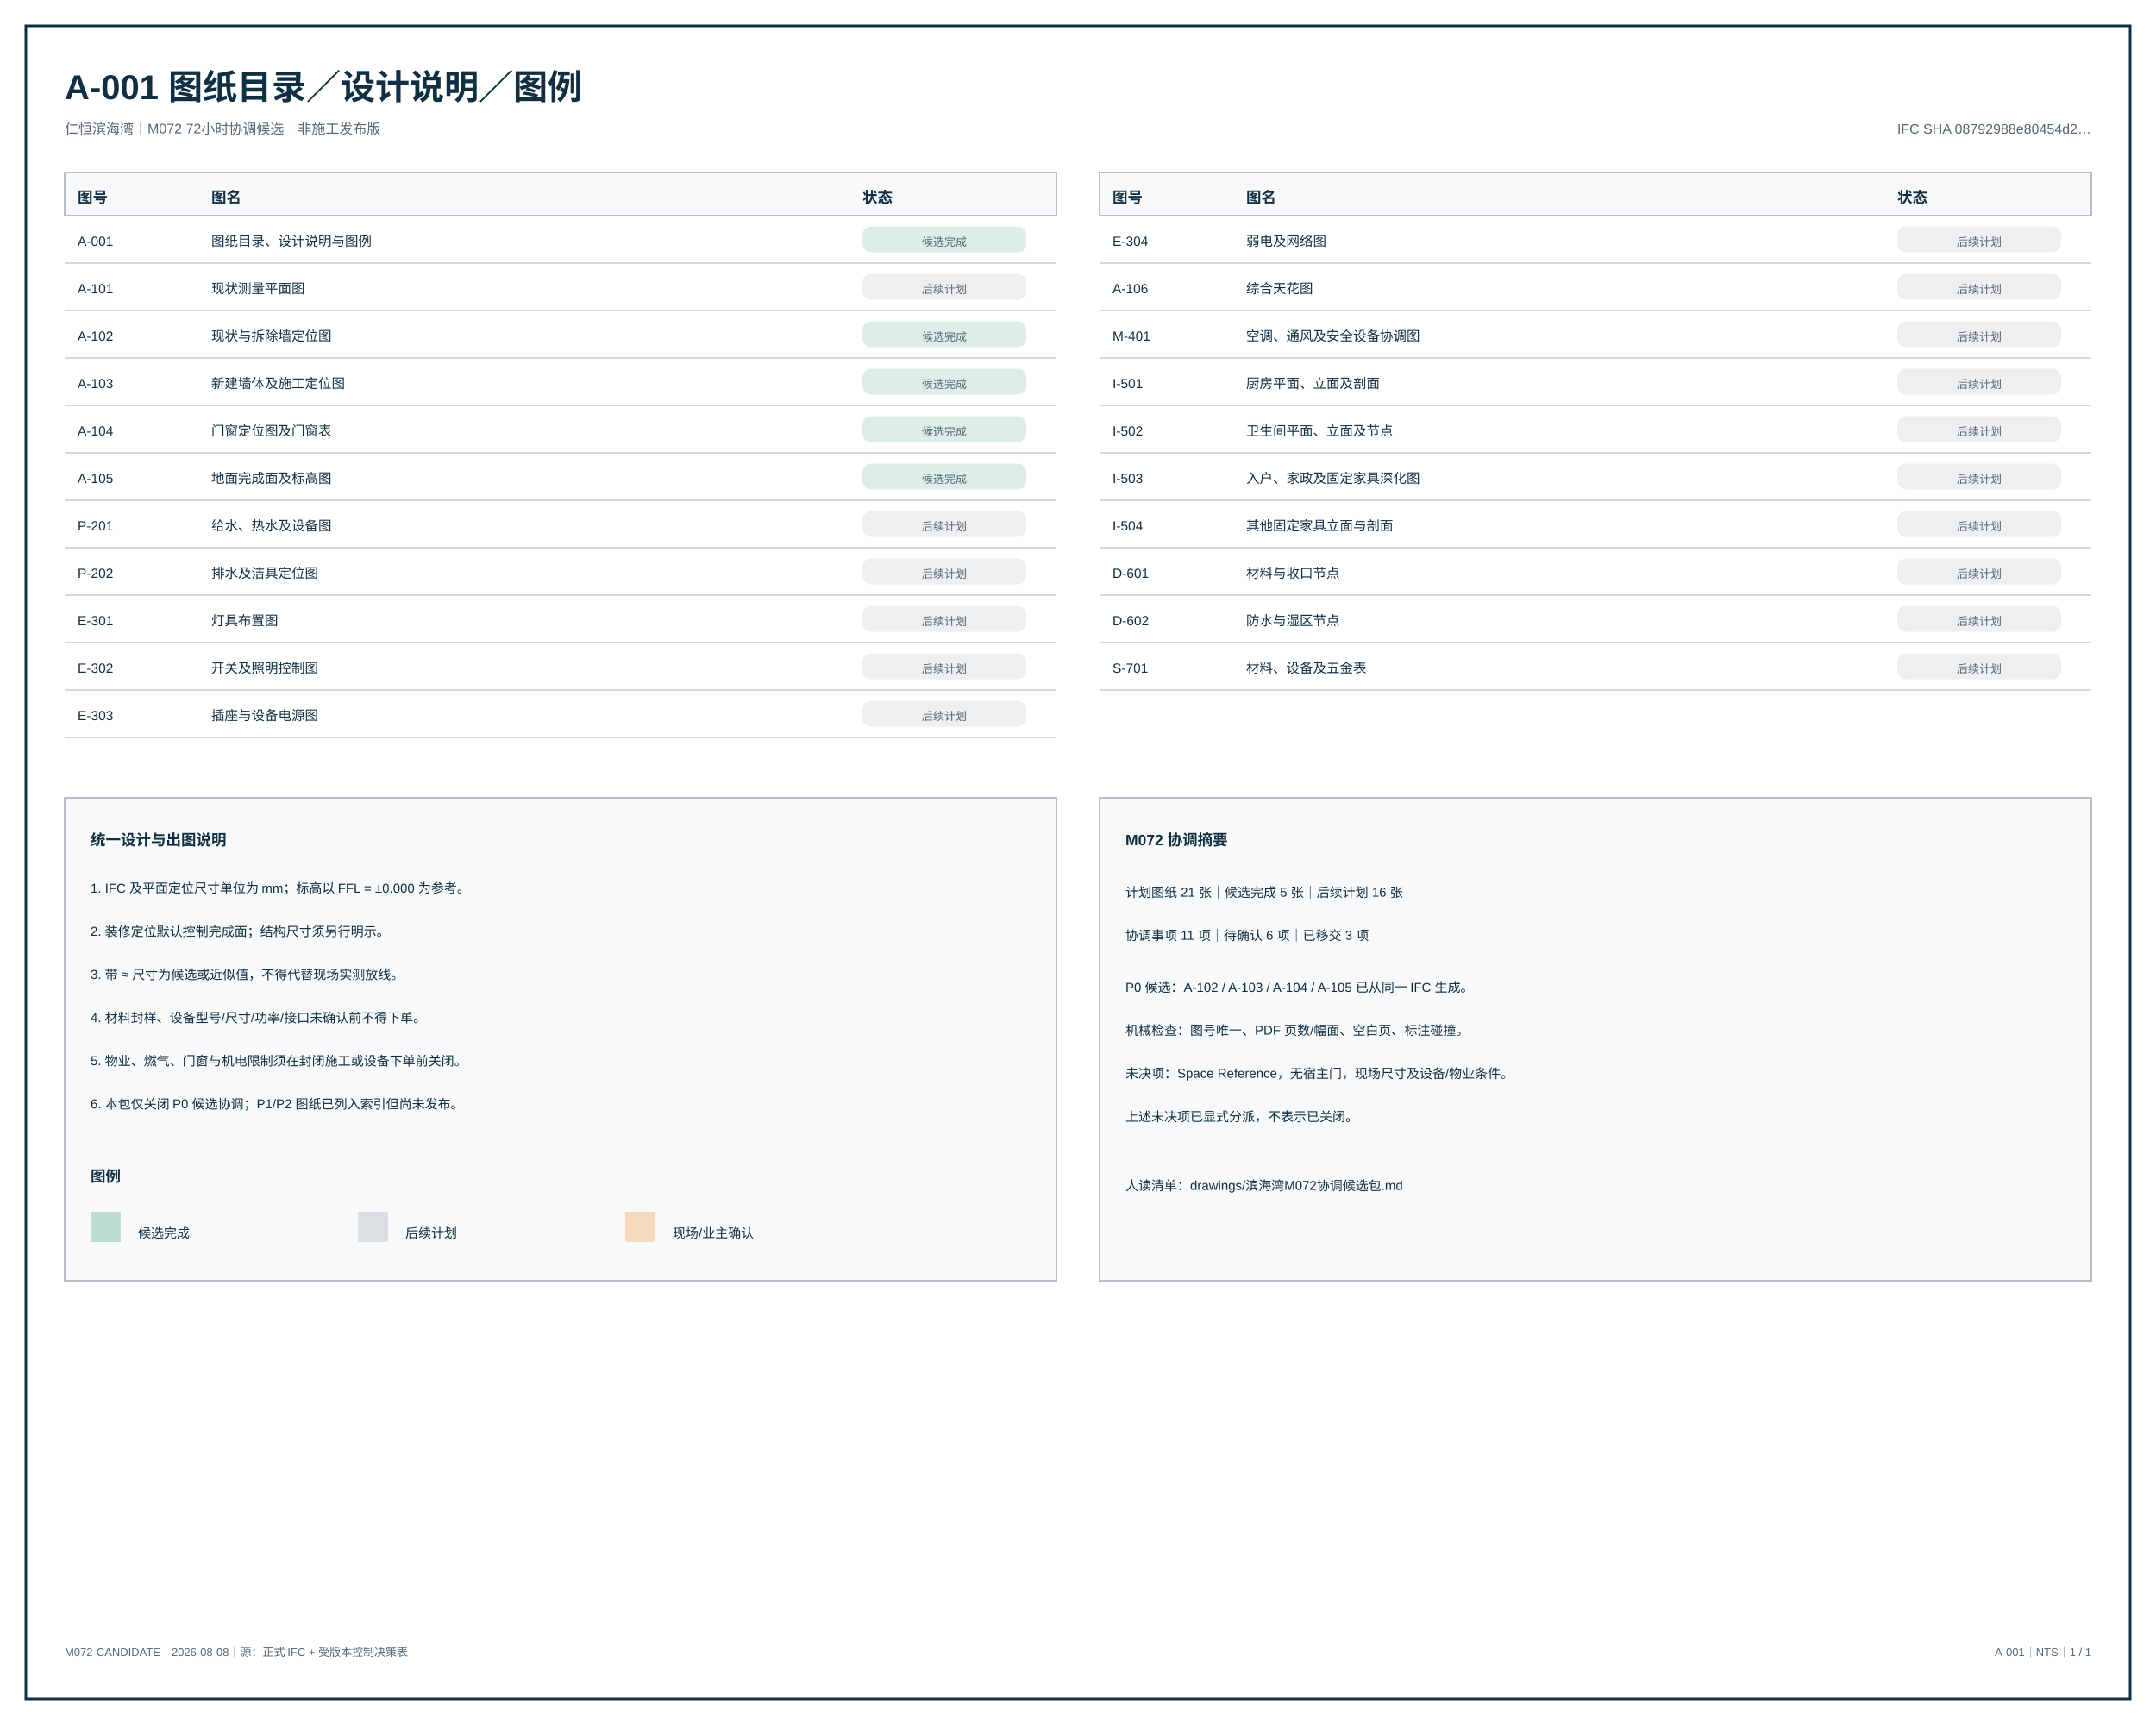
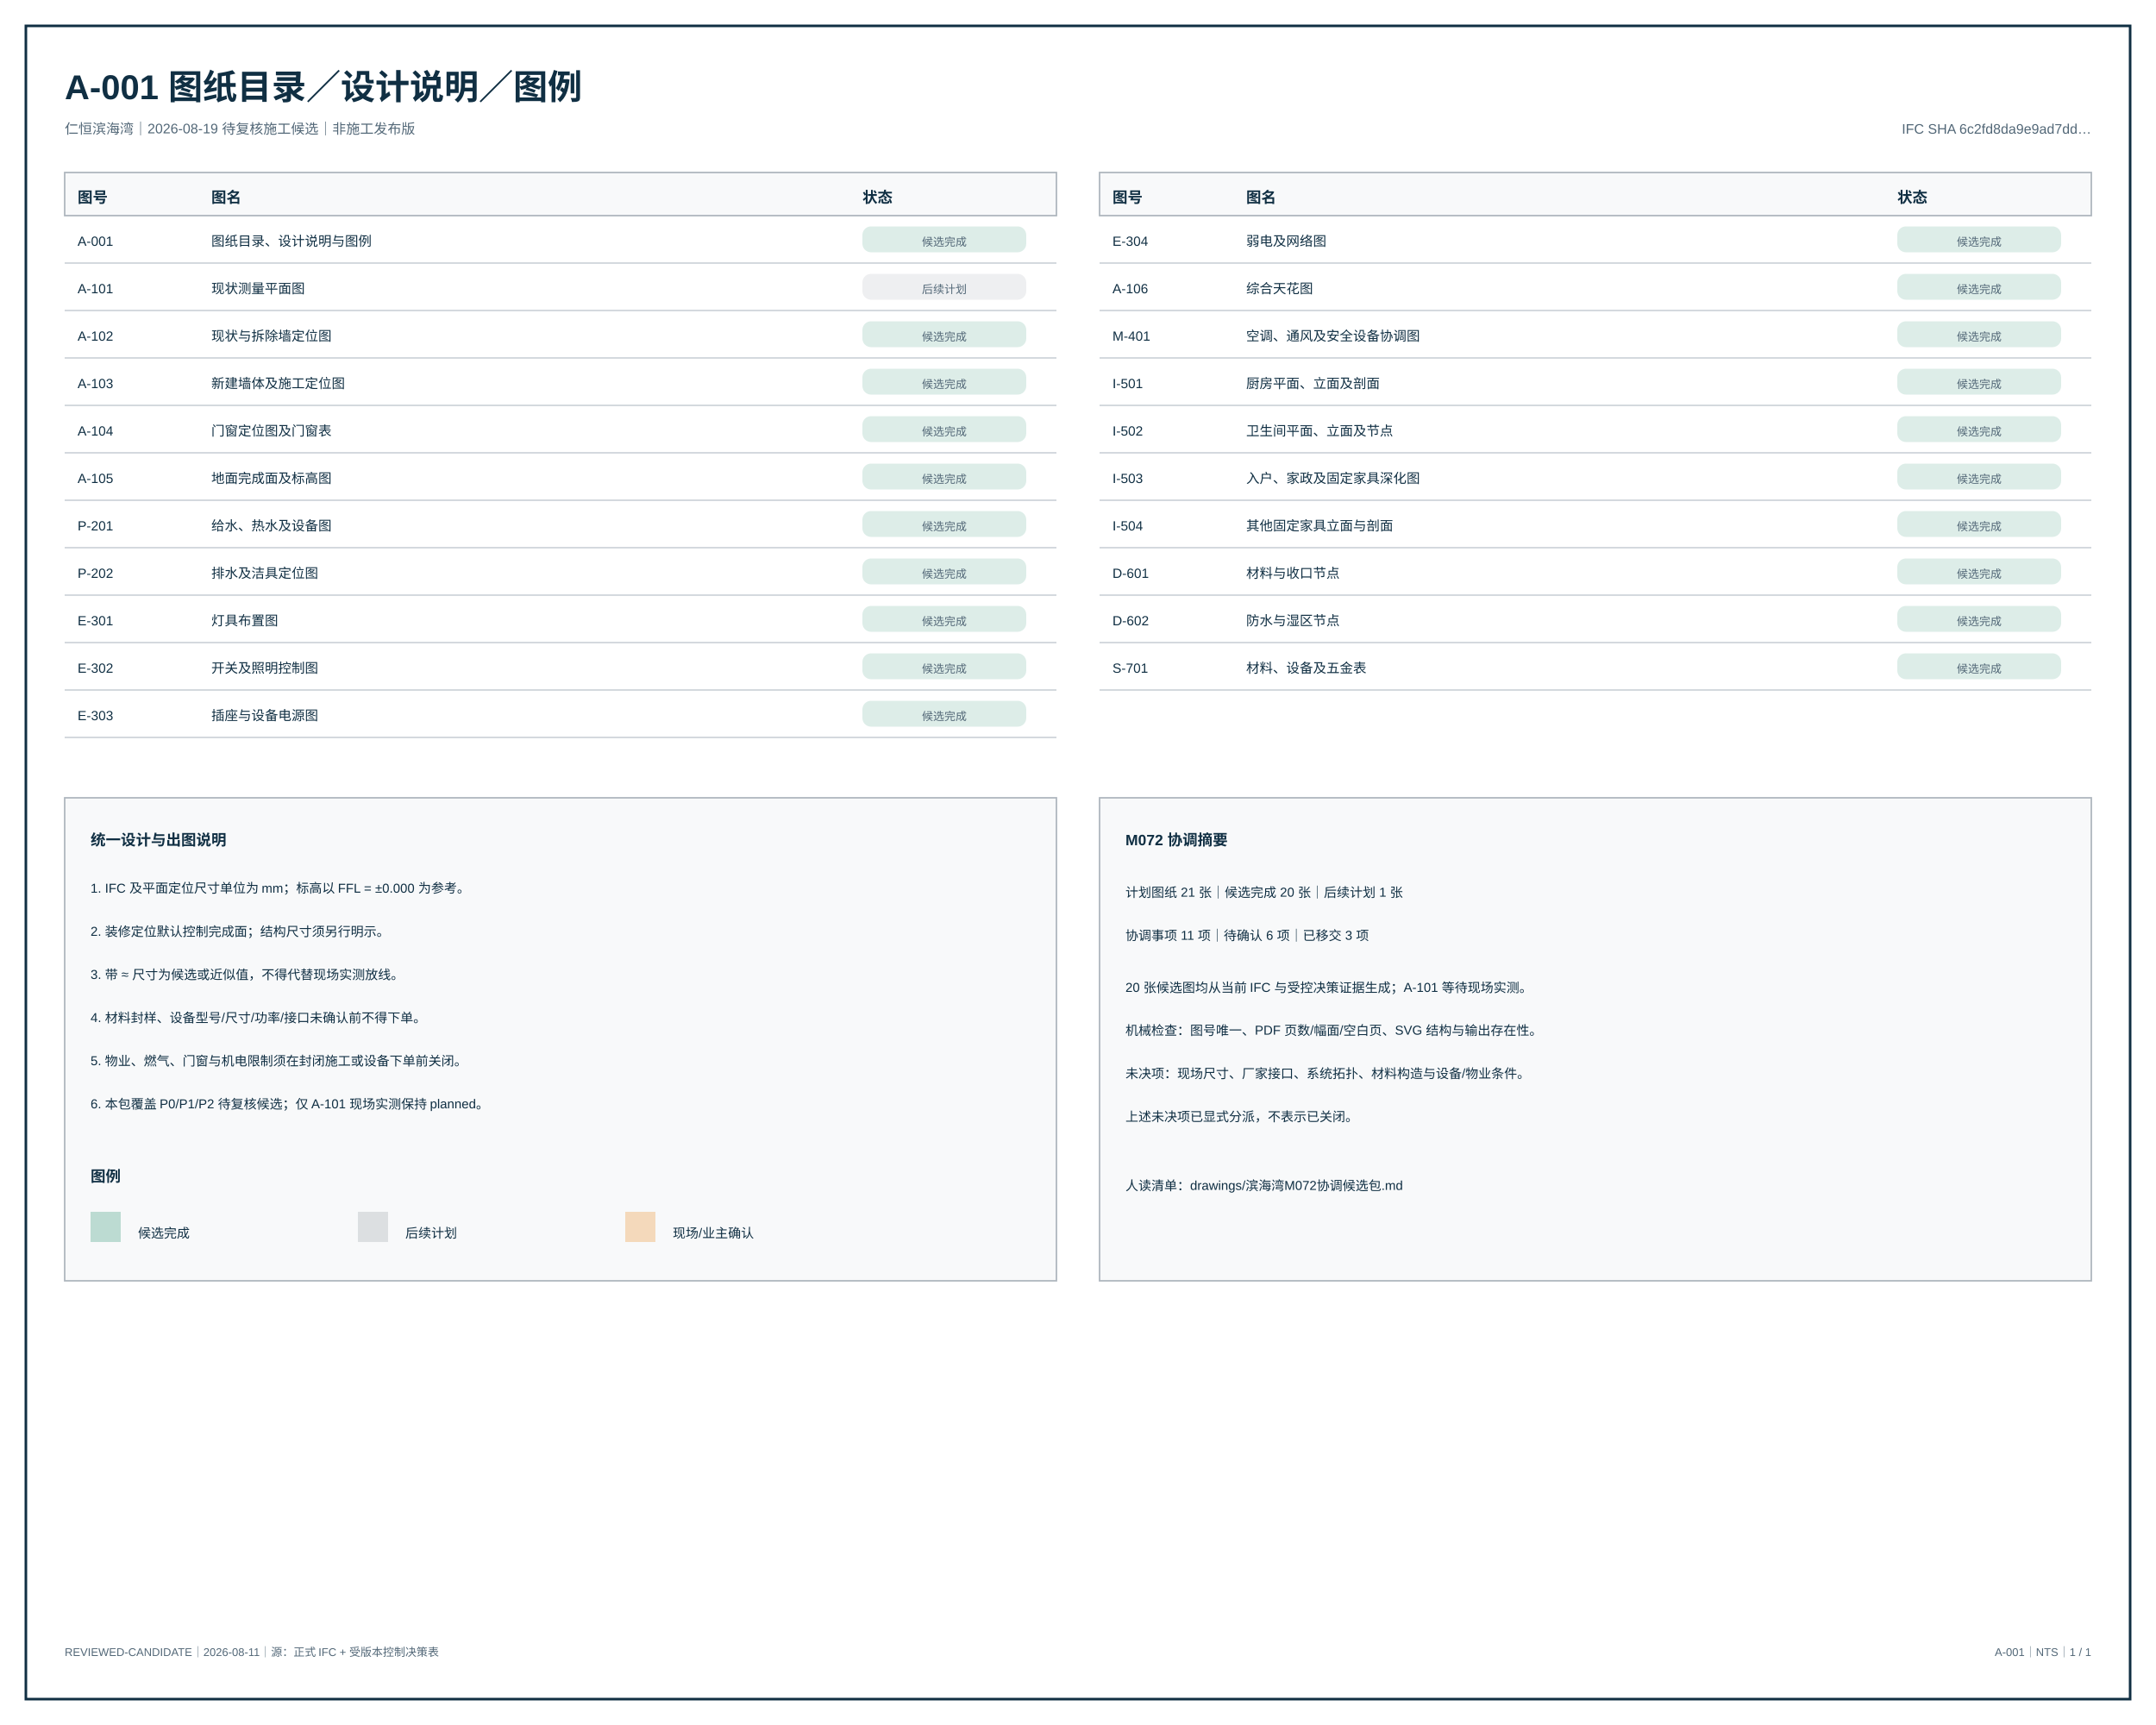
<svg xmlns="http://www.w3.org/2000/svg" width="500mm" height="400mm" viewBox="0 0 500 400" data-scale="NTS">
  <rect width="500" height="400" fill="#fff" />
  <rect x="6" y="6" width="488" height="388" fill="none" stroke="#102f43" stroke-width="0.6" />
  <style>@page{size:500mm 400mm;margin:0}html,body{margin:0;width:500mm;height:400mm;overflow:hidden}text{font-family:Arial,"Noto Sans CJK SC",sans-serif;fill:#102f43}.title{font-size:8px;font-weight:700}.sub{font-size:3.2px;fill:#526777}.head{font-size:3.5px;font-weight:700}.cell{font-size:3.1px}.note{font-size:3px}.small{font-size:2.6px;fill:#526777}.rule{stroke:#ced4da;stroke-width:.35}.box{fill:#f8f9fa;stroke:#adb5bd;stroke-width:.35}</style>
  <text class="title" x="15" y="23">A-001 图纸目录／设计说明／图例</text>
-   <text class="sub" x="15" y="31">仁恒滨海湾｜M072 72小时协调候选｜非施工发布版</text>
-   <text class="sub" x="485" y="31" text-anchor="end">IFC SHA 08792988e80454d2…</text>
+   <text class="sub" x="15" y="31">仁恒滨海湾｜2026-08-19 待复核施工候选｜非施工发布版</text>
+   <text class="sub" x="485" y="31" text-anchor="end">IFC SHA 6c2fd8da9e9ad7dd…</text>
  <rect class="box" x="15" y="40" width="230" height="10" />
  <text class="head" x="18" y="47">图号</text>
  <text class="head" x="49" y="47">图名</text>
  <text class="head" x="200" y="47">状态</text>
  <line class="rule" x1="15" y1="61" x2="245" y2="61" />
  <text class="cell" x="18" y="57">A-001</text>
  <text class="cell" x="49" y="57">图纸目录、设计说明与图例</text>
  <rect x="200" y="52.5" width="38" height="6" rx="2" fill="#087f5b" opacity=".14" />
  <text class="small" x="219" y="57" text-anchor="middle" fill="#087f5b">候选完成</text>
  <line class="rule" x1="15" y1="72" x2="245" y2="72" />
  <text class="cell" x="18" y="68">A-101</text>
  <text class="cell" x="49" y="68">现状测量平面图</text>
  <rect x="200" y="63.5" width="38" height="6" rx="2" fill="#868e96" opacity=".14" />
  <text class="small" x="219" y="68" text-anchor="middle" fill="#868e96">后续计划</text>
  <line class="rule" x1="15" y1="83" x2="245" y2="83" />
  <text class="cell" x="18" y="79">A-102</text>
  <text class="cell" x="49" y="79">现状与拆除墙定位图</text>
  <rect x="200" y="74.5" width="38" height="6" rx="2" fill="#087f5b" opacity=".14" />
  <text class="small" x="219" y="79" text-anchor="middle" fill="#087f5b">候选完成</text>
  <line class="rule" x1="15" y1="94" x2="245" y2="94" />
  <text class="cell" x="18" y="90">A-103</text>
  <text class="cell" x="49" y="90">新建墙体及施工定位图</text>
  <rect x="200" y="85.5" width="38" height="6" rx="2" fill="#087f5b" opacity=".14" />
  <text class="small" x="219" y="90" text-anchor="middle" fill="#087f5b">候选完成</text>
  <line class="rule" x1="15" y1="105" x2="245" y2="105" />
  <text class="cell" x="18" y="101">A-104</text>
  <text class="cell" x="49" y="101">门窗定位图及门窗表</text>
  <rect x="200" y="96.5" width="38" height="6" rx="2" fill="#087f5b" opacity=".14" />
  <text class="small" x="219" y="101" text-anchor="middle" fill="#087f5b">候选完成</text>
  <line class="rule" x1="15" y1="116" x2="245" y2="116" />
  <text class="cell" x="18" y="112">A-105</text>
  <text class="cell" x="49" y="112">地面完成面及标高图</text>
  <rect x="200" y="107.5" width="38" height="6" rx="2" fill="#087f5b" opacity=".14" />
  <text class="small" x="219" y="112" text-anchor="middle" fill="#087f5b">候选完成</text>
  <line class="rule" x1="15" y1="127" x2="245" y2="127" />
  <text class="cell" x="18" y="123">P-201</text>
  <text class="cell" x="49" y="123">给水、热水及设备图</text>
-   <rect x="200" y="118.5" width="38" height="6" rx="2" fill="#868e96" opacity=".14" />
-   <text class="small" x="219" y="123" text-anchor="middle" fill="#868e96">后续计划</text>
+   <rect x="200" y="118.5" width="38" height="6" rx="2" fill="#087f5b" opacity=".14" />
+   <text class="small" x="219" y="123" text-anchor="middle" fill="#087f5b">候选完成</text>
  <line class="rule" x1="15" y1="138" x2="245" y2="138" />
  <text class="cell" x="18" y="134">P-202</text>
  <text class="cell" x="49" y="134">排水及洁具定位图</text>
-   <rect x="200" y="129.5" width="38" height="6" rx="2" fill="#868e96" opacity=".14" />
-   <text class="small" x="219" y="134" text-anchor="middle" fill="#868e96">后续计划</text>
+   <rect x="200" y="129.5" width="38" height="6" rx="2" fill="#087f5b" opacity=".14" />
+   <text class="small" x="219" y="134" text-anchor="middle" fill="#087f5b">候选完成</text>
  <line class="rule" x1="15" y1="149" x2="245" y2="149" />
  <text class="cell" x="18" y="145">E-301</text>
  <text class="cell" x="49" y="145">灯具布置图</text>
-   <rect x="200" y="140.5" width="38" height="6" rx="2" fill="#868e96" opacity=".14" />
-   <text class="small" x="219" y="145" text-anchor="middle" fill="#868e96">后续计划</text>
+   <rect x="200" y="140.5" width="38" height="6" rx="2" fill="#087f5b" opacity=".14" />
+   <text class="small" x="219" y="145" text-anchor="middle" fill="#087f5b">候选完成</text>
  <line class="rule" x1="15" y1="160" x2="245" y2="160" />
  <text class="cell" x="18" y="156">E-302</text>
  <text class="cell" x="49" y="156">开关及照明控制图</text>
-   <rect x="200" y="151.5" width="38" height="6" rx="2" fill="#868e96" opacity=".14" />
-   <text class="small" x="219" y="156" text-anchor="middle" fill="#868e96">后续计划</text>
+   <rect x="200" y="151.5" width="38" height="6" rx="2" fill="#087f5b" opacity=".14" />
+   <text class="small" x="219" y="156" text-anchor="middle" fill="#087f5b">候选完成</text>
  <line class="rule" x1="15" y1="171" x2="245" y2="171" />
  <text class="cell" x="18" y="167">E-303</text>
  <text class="cell" x="49" y="167">插座与设备电源图</text>
-   <rect x="200" y="162.5" width="38" height="6" rx="2" fill="#868e96" opacity=".14" />
-   <text class="small" x="219" y="167" text-anchor="middle" fill="#868e96">后续计划</text>
+   <rect x="200" y="162.5" width="38" height="6" rx="2" fill="#087f5b" opacity=".14" />
+   <text class="small" x="219" y="167" text-anchor="middle" fill="#087f5b">候选完成</text>
  <rect class="box" x="255" y="40" width="230" height="10" />
  <text class="head" x="258" y="47">图号</text>
  <text class="head" x="289" y="47">图名</text>
  <text class="head" x="440" y="47">状态</text>
  <line class="rule" x1="255" y1="61" x2="485" y2="61" />
  <text class="cell" x="258" y="57">E-304</text>
  <text class="cell" x="289" y="57">弱电及网络图</text>
-   <rect x="440" y="52.5" width="38" height="6" rx="2" fill="#868e96" opacity=".14" />
-   <text class="small" x="459" y="57" text-anchor="middle" fill="#868e96">后续计划</text>
+   <rect x="440" y="52.5" width="38" height="6" rx="2" fill="#087f5b" opacity=".14" />
+   <text class="small" x="459" y="57" text-anchor="middle" fill="#087f5b">候选完成</text>
  <line class="rule" x1="255" y1="72" x2="485" y2="72" />
  <text class="cell" x="258" y="68">A-106</text>
  <text class="cell" x="289" y="68">综合天花图</text>
-   <rect x="440" y="63.5" width="38" height="6" rx="2" fill="#868e96" opacity=".14" />
-   <text class="small" x="459" y="68" text-anchor="middle" fill="#868e96">后续计划</text>
+   <rect x="440" y="63.5" width="38" height="6" rx="2" fill="#087f5b" opacity=".14" />
+   <text class="small" x="459" y="68" text-anchor="middle" fill="#087f5b">候选完成</text>
  <line class="rule" x1="255" y1="83" x2="485" y2="83" />
  <text class="cell" x="258" y="79">M-401</text>
  <text class="cell" x="289" y="79">空调、通风及安全设备协调图</text>
-   <rect x="440" y="74.5" width="38" height="6" rx="2" fill="#868e96" opacity=".14" />
-   <text class="small" x="459" y="79" text-anchor="middle" fill="#868e96">后续计划</text>
+   <rect x="440" y="74.5" width="38" height="6" rx="2" fill="#087f5b" opacity=".14" />
+   <text class="small" x="459" y="79" text-anchor="middle" fill="#087f5b">候选完成</text>
  <line class="rule" x1="255" y1="94" x2="485" y2="94" />
  <text class="cell" x="258" y="90">I-501</text>
  <text class="cell" x="289" y="90">厨房平面、立面及剖面</text>
-   <rect x="440" y="85.5" width="38" height="6" rx="2" fill="#868e96" opacity=".14" />
-   <text class="small" x="459" y="90" text-anchor="middle" fill="#868e96">后续计划</text>
+   <rect x="440" y="85.5" width="38" height="6" rx="2" fill="#087f5b" opacity=".14" />
+   <text class="small" x="459" y="90" text-anchor="middle" fill="#087f5b">候选完成</text>
  <line class="rule" x1="255" y1="105" x2="485" y2="105" />
  <text class="cell" x="258" y="101">I-502</text>
  <text class="cell" x="289" y="101">卫生间平面、立面及节点</text>
-   <rect x="440" y="96.5" width="38" height="6" rx="2" fill="#868e96" opacity=".14" />
-   <text class="small" x="459" y="101" text-anchor="middle" fill="#868e96">后续计划</text>
+   <rect x="440" y="96.5" width="38" height="6" rx="2" fill="#087f5b" opacity=".14" />
+   <text class="small" x="459" y="101" text-anchor="middle" fill="#087f5b">候选完成</text>
  <line class="rule" x1="255" y1="116" x2="485" y2="116" />
  <text class="cell" x="258" y="112">I-503</text>
  <text class="cell" x="289" y="112">入户、家政及固定家具深化图</text>
-   <rect x="440" y="107.5" width="38" height="6" rx="2" fill="#868e96" opacity=".14" />
-   <text class="small" x="459" y="112" text-anchor="middle" fill="#868e96">后续计划</text>
+   <rect x="440" y="107.5" width="38" height="6" rx="2" fill="#087f5b" opacity=".14" />
+   <text class="small" x="459" y="112" text-anchor="middle" fill="#087f5b">候选完成</text>
  <line class="rule" x1="255" y1="127" x2="485" y2="127" />
  <text class="cell" x="258" y="123">I-504</text>
  <text class="cell" x="289" y="123">其他固定家具立面与剖面</text>
-   <rect x="440" y="118.5" width="38" height="6" rx="2" fill="#868e96" opacity=".14" />
-   <text class="small" x="459" y="123" text-anchor="middle" fill="#868e96">后续计划</text>
+   <rect x="440" y="118.5" width="38" height="6" rx="2" fill="#087f5b" opacity=".14" />
+   <text class="small" x="459" y="123" text-anchor="middle" fill="#087f5b">候选完成</text>
  <line class="rule" x1="255" y1="138" x2="485" y2="138" />
  <text class="cell" x="258" y="134">D-601</text>
  <text class="cell" x="289" y="134">材料与收口节点</text>
-   <rect x="440" y="129.5" width="38" height="6" rx="2" fill="#868e96" opacity=".14" />
-   <text class="small" x="459" y="134" text-anchor="middle" fill="#868e96">后续计划</text>
+   <rect x="440" y="129.5" width="38" height="6" rx="2" fill="#087f5b" opacity=".14" />
+   <text class="small" x="459" y="134" text-anchor="middle" fill="#087f5b">候选完成</text>
  <line class="rule" x1="255" y1="149" x2="485" y2="149" />
  <text class="cell" x="258" y="145">D-602</text>
  <text class="cell" x="289" y="145">防水与湿区节点</text>
-   <rect x="440" y="140.5" width="38" height="6" rx="2" fill="#868e96" opacity=".14" />
-   <text class="small" x="459" y="145" text-anchor="middle" fill="#868e96">后续计划</text>
+   <rect x="440" y="140.5" width="38" height="6" rx="2" fill="#087f5b" opacity=".14" />
+   <text class="small" x="459" y="145" text-anchor="middle" fill="#087f5b">候选完成</text>
  <line class="rule" x1="255" y1="160" x2="485" y2="160" />
  <text class="cell" x="258" y="156">S-701</text>
  <text class="cell" x="289" y="156">材料、设备及五金表</text>
-   <rect x="440" y="151.5" width="38" height="6" rx="2" fill="#868e96" opacity=".14" />
-   <text class="small" x="459" y="156" text-anchor="middle" fill="#868e96">后续计划</text>
+   <rect x="440" y="151.5" width="38" height="6" rx="2" fill="#087f5b" opacity=".14" />
+   <text class="small" x="459" y="156" text-anchor="middle" fill="#087f5b">候选完成</text>
  <rect class="box" x="15" y="185" width="230" height="112" />
  <text class="head" x="21" y="196">统一设计与出图说明</text>
  <text class="note" x="21" y="207">1. IFC 及平面定位尺寸单位为 mm；标高以 FFL = ±0.000 为参考。</text>
  <text class="note" x="21" y="217">2. 装修定位默认控制完成面；结构尺寸须另行明示。</text>
  <text class="note" x="21" y="227">3. 带 ≈ 尺寸为候选或近似值，不得代替现场实测放线。</text>
  <text class="note" x="21" y="237">4. 材料封样、设备型号/尺寸/功率/接口未确认前不得下单。</text>
  <text class="note" x="21" y="247">5. 物业、燃气、门窗与机电限制须在封闭施工或设备下单前关闭。</text>
-   <text class="note" x="21" y="257">6. 本包仅关闭 P0 候选协调；P1/P2 图纸已列入索引但尚未发布。</text>
+   <text class="note" x="21" y="257">6. 本包覆盖 P0/P1/P2 待复核候选；仅 A-101 现场实测保持 planned。</text>
  <text class="head" x="21" y="274">图例</text>
  <rect x="21" y="281" width="7" height="7" fill="#087f5b" opacity=".25" />
  <text class="note" x="32" y="287">候选完成</text>
  <rect x="83" y="281" width="7" height="7" fill="#868e96" opacity=".25" />
  <text class="note" x="94" y="287">后续计划</text>
  <rect x="145" y="281" width="7" height="7" fill="#e67700" opacity=".25" />
  <text class="note" x="156" y="287">现场/业主确认</text>
  <rect class="box" x="255" y="185" width="230" height="112" />
  <text class="head" x="261" y="196">M072 协调摘要</text>
-   <text class="note" x="261" y="208">计划图纸 21 张｜候选完成 5 张｜后续计划 16 张</text>
+   <text class="note" x="261" y="208">计划图纸 21 张｜候选完成 20 张｜后续计划 1 张</text>
  <text class="note" x="261" y="218">协调事项 11 项｜待确认 6 项｜已移交 3 项</text>
-   <text class="note" x="261" y="230">P0 候选：A-102 / A-103 / A-104 / A-105 已从同一 IFC 生成。</text>
-   <text class="note" x="261" y="240">机械检查：图号唯一、PDF 页数/幅面、空白页、标注碰撞。</text>
-   <text class="note" x="261" y="250">未决项：Space Reference，无宿主门，现场尺寸及设备/物业条件。</text>
+   <text class="note" x="261" y="230">20 张候选图均从当前 IFC 与受控决策证据生成；A-101 等待现场实测。</text>
+   <text class="note" x="261" y="240">机械检查：图号唯一、PDF 页数/幅面/空白页、SVG 结构与输出存在性。</text>
+   <text class="note" x="261" y="250">未决项：现场尺寸、厂家接口、系统拓扑、材料构造与设备/物业条件。</text>
  <text class="note" x="261" y="260">上述未决项已显式分派，不表示已关闭。</text>
  <text class="note" x="261" y="276">人读清单：drawings/滨海湾M072协调候选包.md</text>
-   <text class="small" x="15" y="384">M072-CANDIDATE｜2026-08-08｜源：正式 IFC + 受版本控制决策表</text>
+   <text class="small" x="15" y="384">REVIEWED-CANDIDATE｜2026-08-11｜源：正式 IFC + 受版本控制决策表</text>
  <text class="small" x="485" y="384" text-anchor="end">A-001｜NTS｜1 / 1</text>
</svg>
